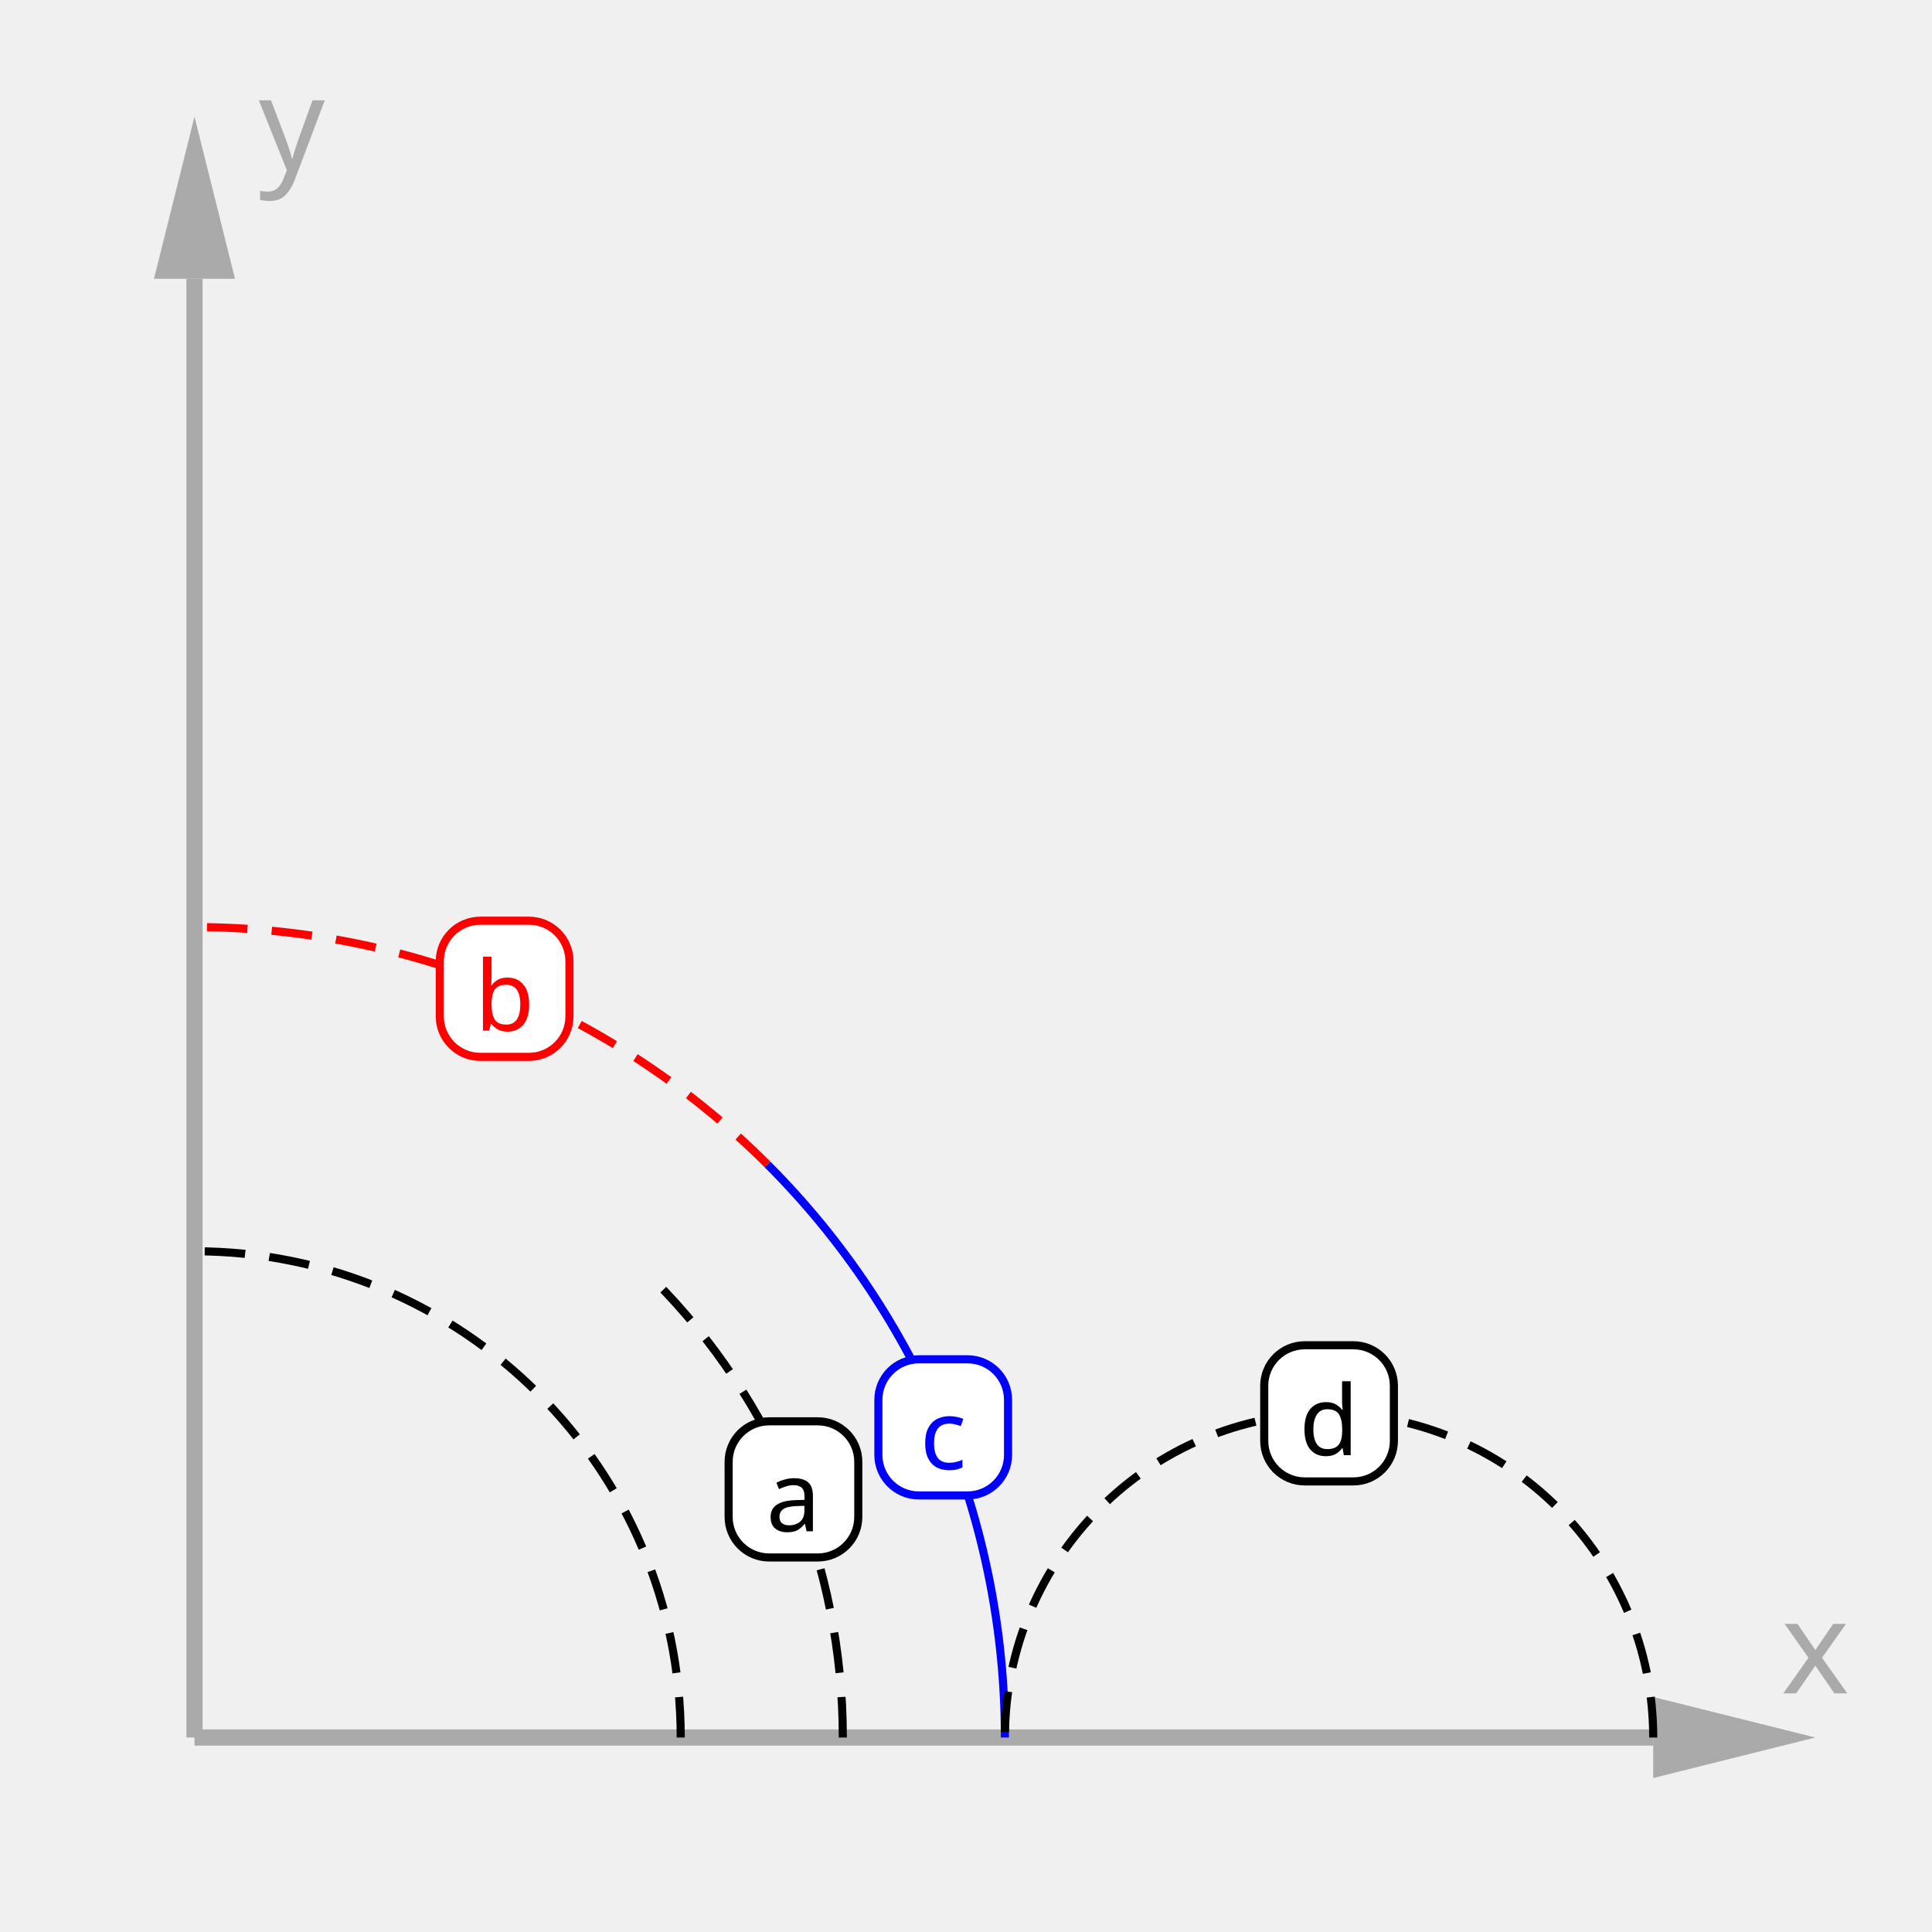
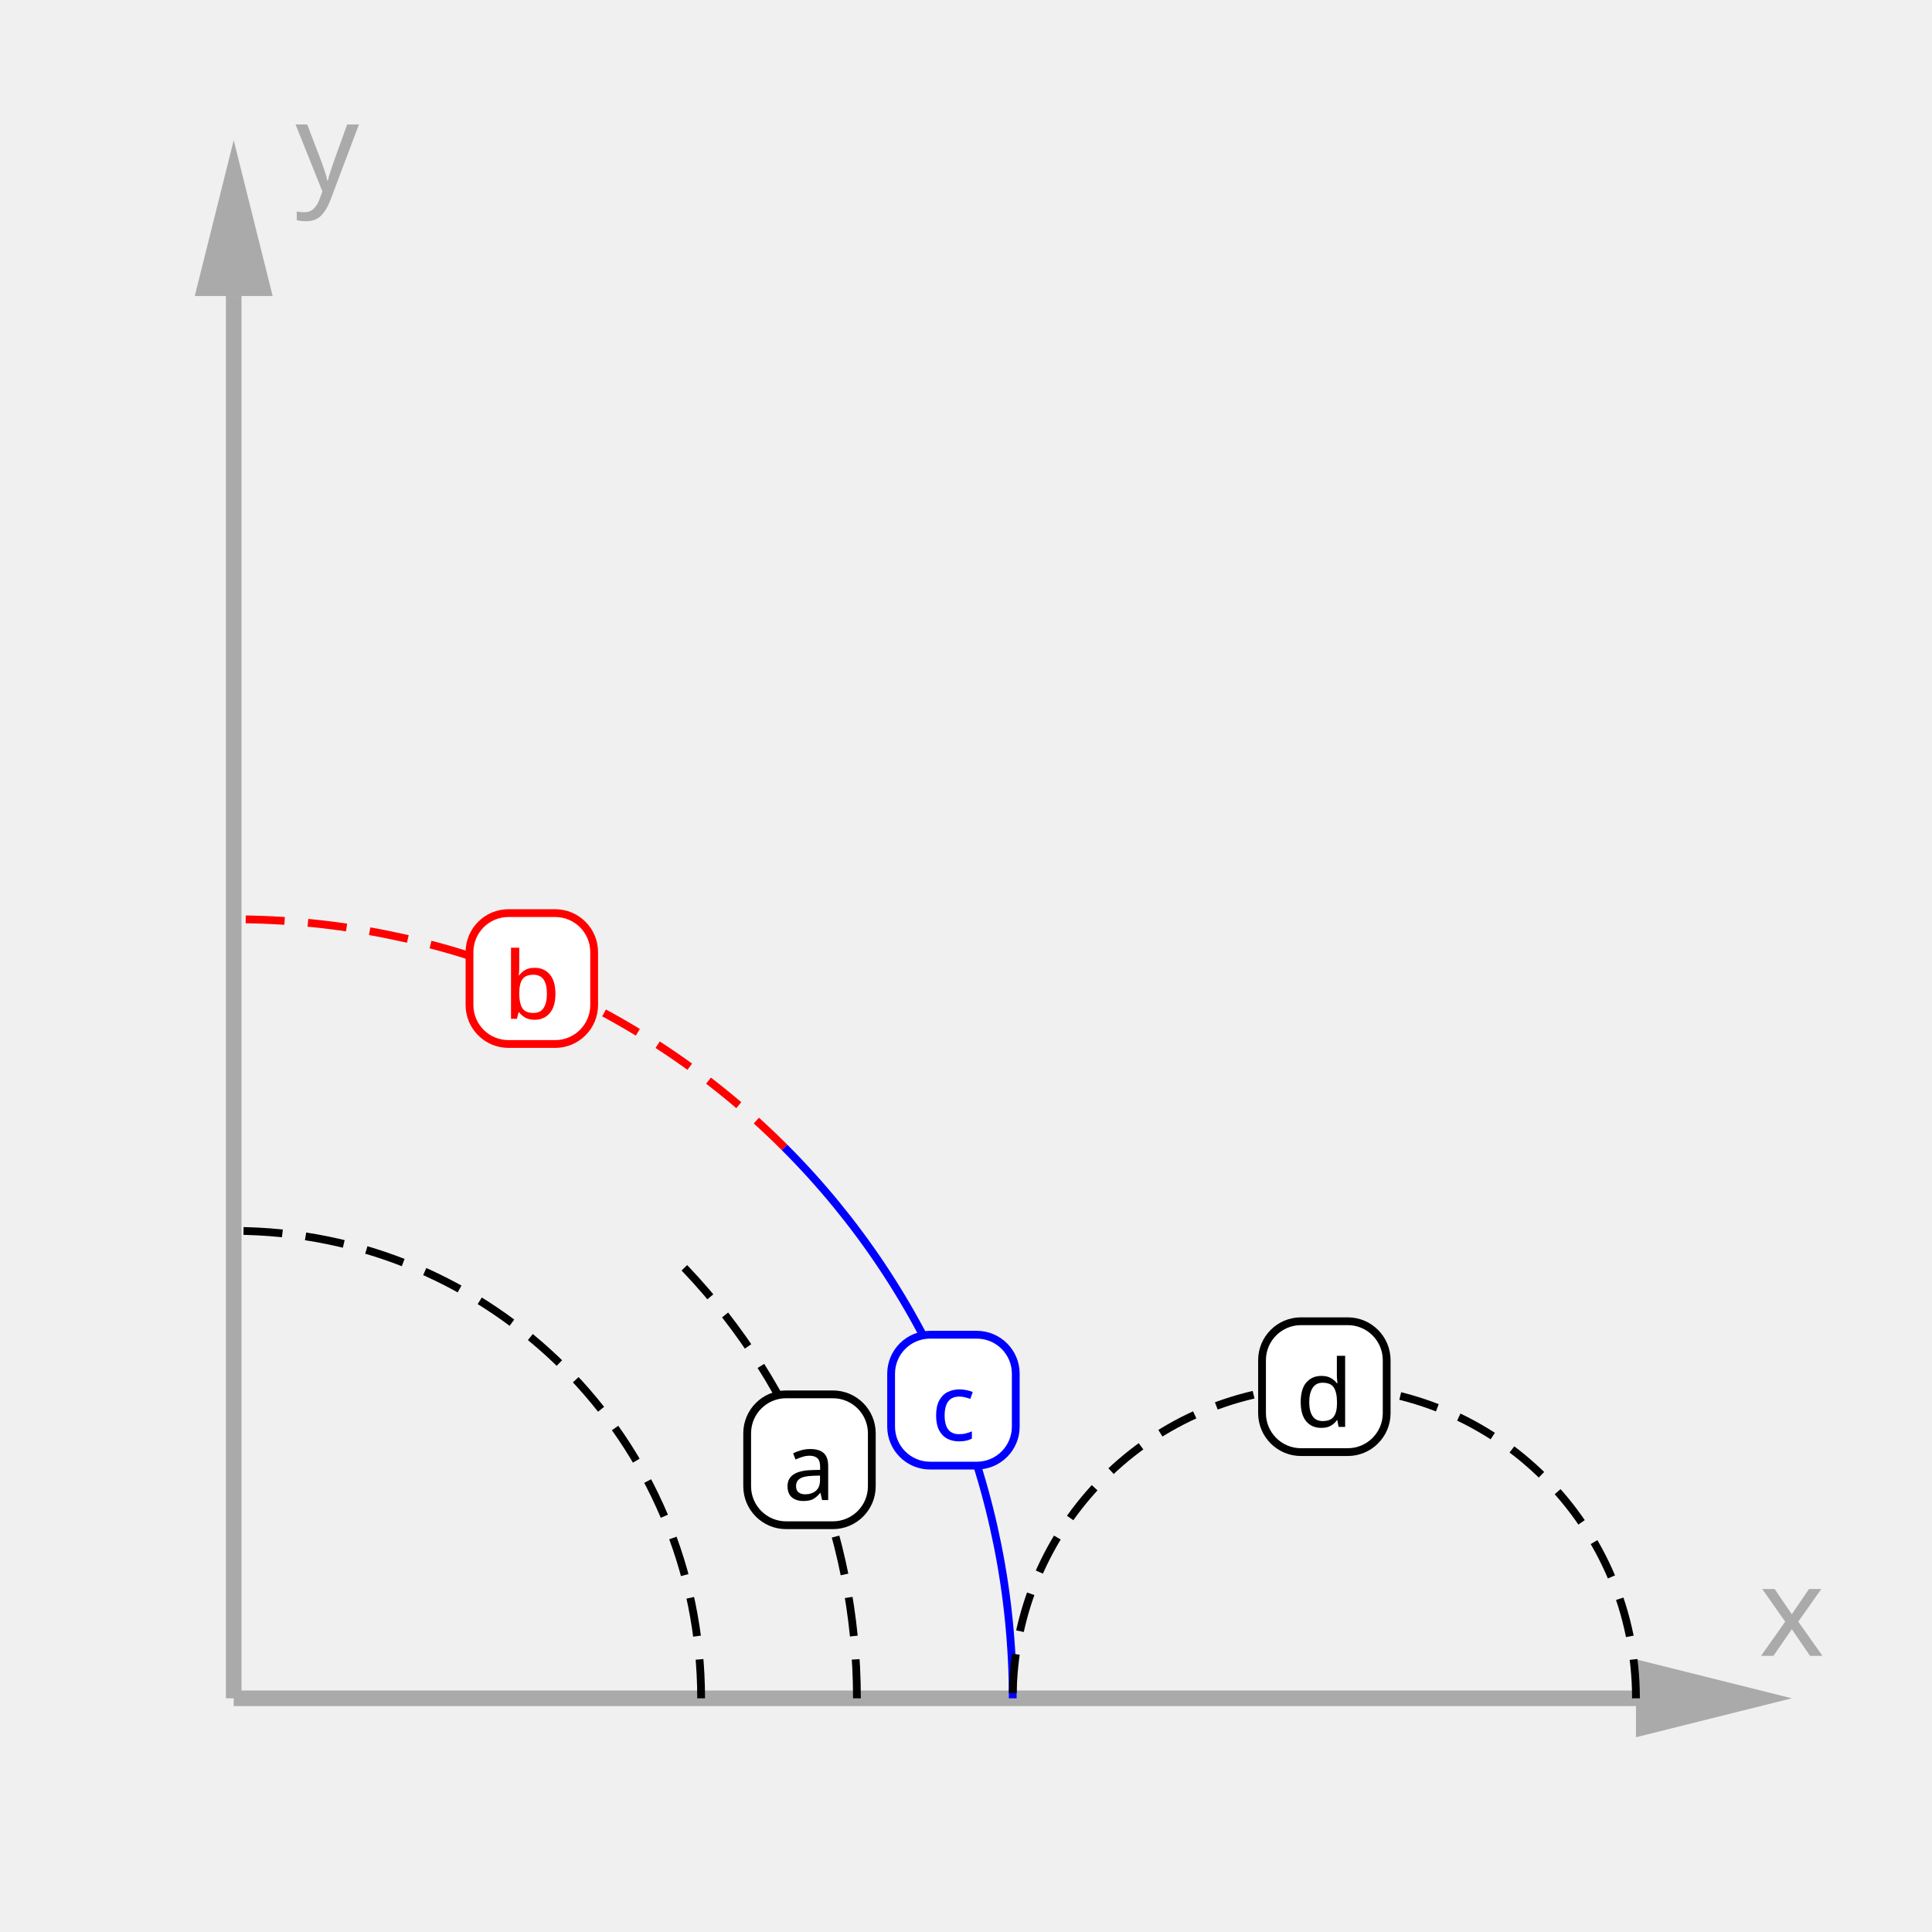
- <svg xmlns="http://www.w3.org/2000/svg" width="200" height="200" viewBox="-24 -14.4 238.4 238.4" style="background: rgb(255, 255, 255); border-radius: 8px;">
+ <svg xmlns="http://www.w3.org/2000/svg" width="200" height="200" viewBox="-30 -18 248 248" style="background: rgb(255, 255, 255); border-radius: 8px;">
  <defs>
    <pattern id="grid-1-#ccc-#fff-200-200-20-20" width="20" height="20" patternUnits="userSpaceOnUse" patternTransform="translate(0, 0)">
      <path d="M 0 0 L 0 20 20 20 20 0 0 0" fill="#fff" stroke="#ccc" stroke-width="0.5" />
    </pattern>
  </defs>
  <rect width="200" height="200" fill="url(#grid-1-#ccc-#fff-200-200-20-20)" style="     transform: scaleY(-1);     transform-origin: 0 100px;   " />
  <defs>
-     <marker id="h-20" markerWidth="10" markerHeight="5" refY="2.5" orient="auto">
+     <marker id="h-24" markerWidth="10" markerHeight="5" refY="2.5" orient="auto">
      <polygon points="0 0, 10 2.5, 0 5" fill="#aaa" />
    </marker>
  </defs>
-   <line x1="0" y1="200" x2="180" y2="200" stroke="#aaa" stroke-width="2" marker-end="url(#h-20)" />
+   <line x1="0" y1="200" x2="180" y2="200" stroke="#aaa" stroke-width="2" marker-end="url(#h-24)" />
  <defs>
-     <marker id="h-21" markerWidth="10" markerHeight="5" refY="2.5" orient="auto">
+     <marker id="h-25" markerWidth="10" markerHeight="5" refY="2.5" orient="auto">
      <polygon points="0 0, 10 2.5, 0 5" fill="#aaa" />
    </marker>
  </defs>
-   <line x1="0" y1="200" x2="1.1021821192326179e-14" y2="20" stroke="#aaa" stroke-width="2" marker-end="url(#h-21)" />
+   <line x1="0" y1="200" x2="1.1021821192326179e-14" y2="20" stroke="#aaa" stroke-width="2" marker-end="url(#h-25)" />
  <text x="200" y="189" width="20" fill="#aaa" style="dominant-baseline: middle; text-anchor: middle; font: normal 16px sans-serif">
      x
    </text>
  <text x="12" y="1" width="20" fill="#aaa" style="dominant-baseline: middle; text-anchor: middle; font: normal 16px sans-serif">
      y
    </text>
  <path fill="none" stroke="#000" stroke-width="1" stroke-dasharray="5,3" d="M 60 200 A 60 60 0 0 0 3.67394039744206e-15 140" />
  <path fill="none" stroke="#000" stroke-width="1" stroke-dasharray="5,3" d="M 80 200 A 80 80 0 0 0 56.569 143.431" />
  <rect x="65.91" y="160.985" width="16" height="16.8" fill="#fff" stroke="#000" stroke-width="1" rx="5" />
  <text x="73.91" y="170.385" width="16" fill="#000" style="dominant-baseline: middle; text-anchor: middle; font: normal 12px sans-serif">
      a
    </text>
  <path fill="none" stroke="red" stroke-width="1" stroke-dasharray="5,3" d="M 70.711 129.289 A 100 100 0 0 0 6.123233995736766e-15 100" />
  <rect x="30.268" y="99.212" width="16" height="16.8" fill="#fff" stroke="red" stroke-width="1" rx="5" />
  <text x="38.268" y="108.612" width="16" fill="red" style="dominant-baseline: middle; text-anchor: middle; font: normal 12px sans-serif">
      b
    </text>
  <path fill="none" stroke="blue" stroke-width="1" stroke-dasharray="false" d="M 100 200 A 100 100 0 0 0 70.711 129.289" />
  <rect x="84.388" y="153.332" width="16" height="16.8" fill="#fff" stroke="blue" stroke-width="1" rx="5" />
  <text x="92.388" y="162.732" width="16" fill="blue" style="dominant-baseline: middle; text-anchor: middle; font: normal 12px sans-serif">
      c
    </text>
  <path fill="none" stroke="#000" stroke-width="1" stroke-dasharray="5,3" d="M 180 200 A 40 40 0 0 0 100 200" />
  <rect x="132" y="151.6" width="16" height="16.8" fill="#fff" stroke="#000" stroke-width="1" rx="5" />
  <text x="140" y="161" width="16" fill="#000" style="dominant-baseline: middle; text-anchor: middle; font: normal 12px sans-serif">
      d
    </text>
</svg>
